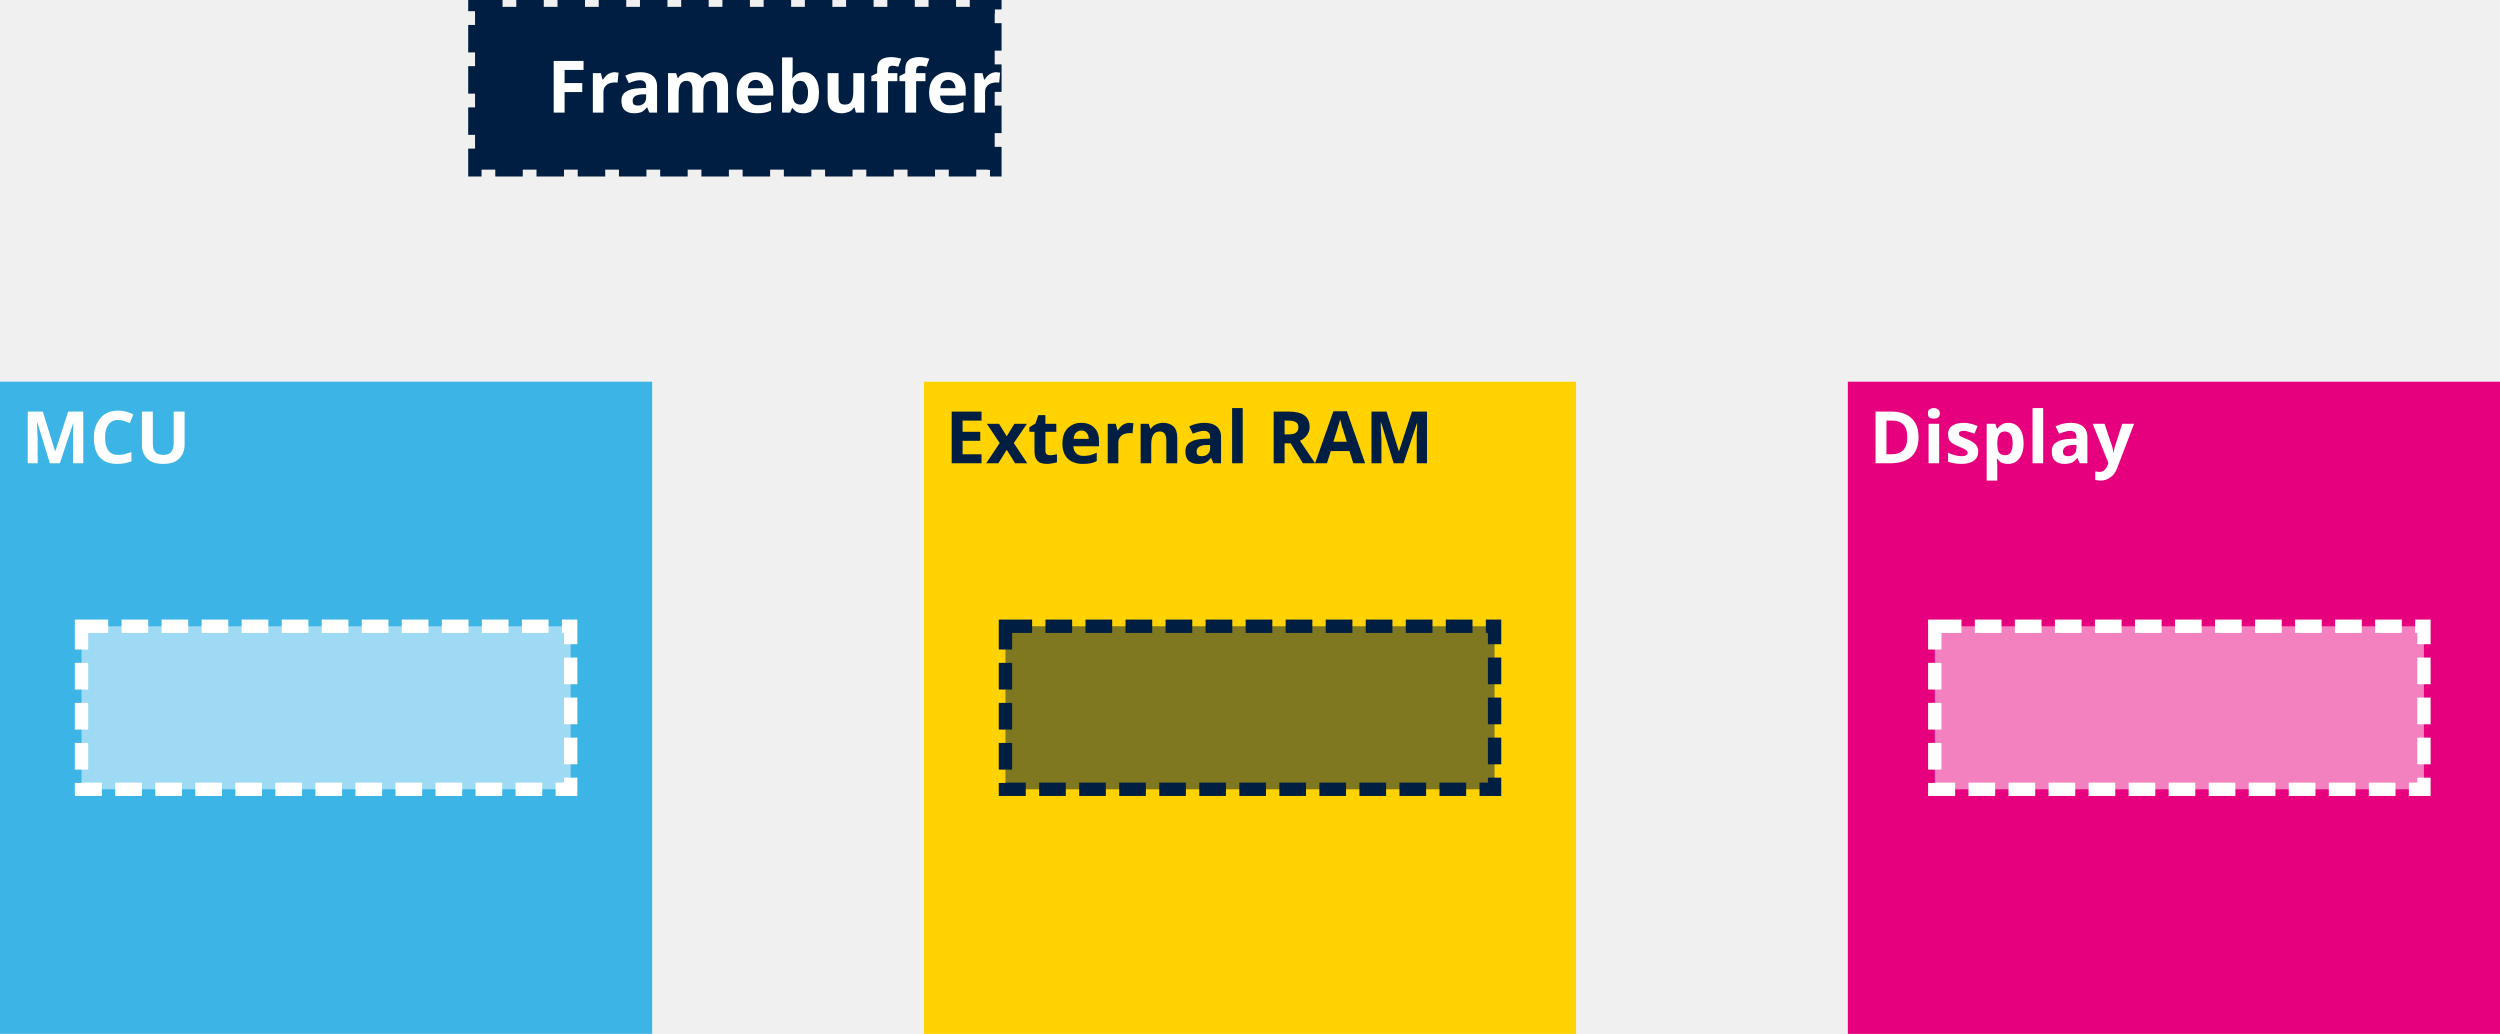
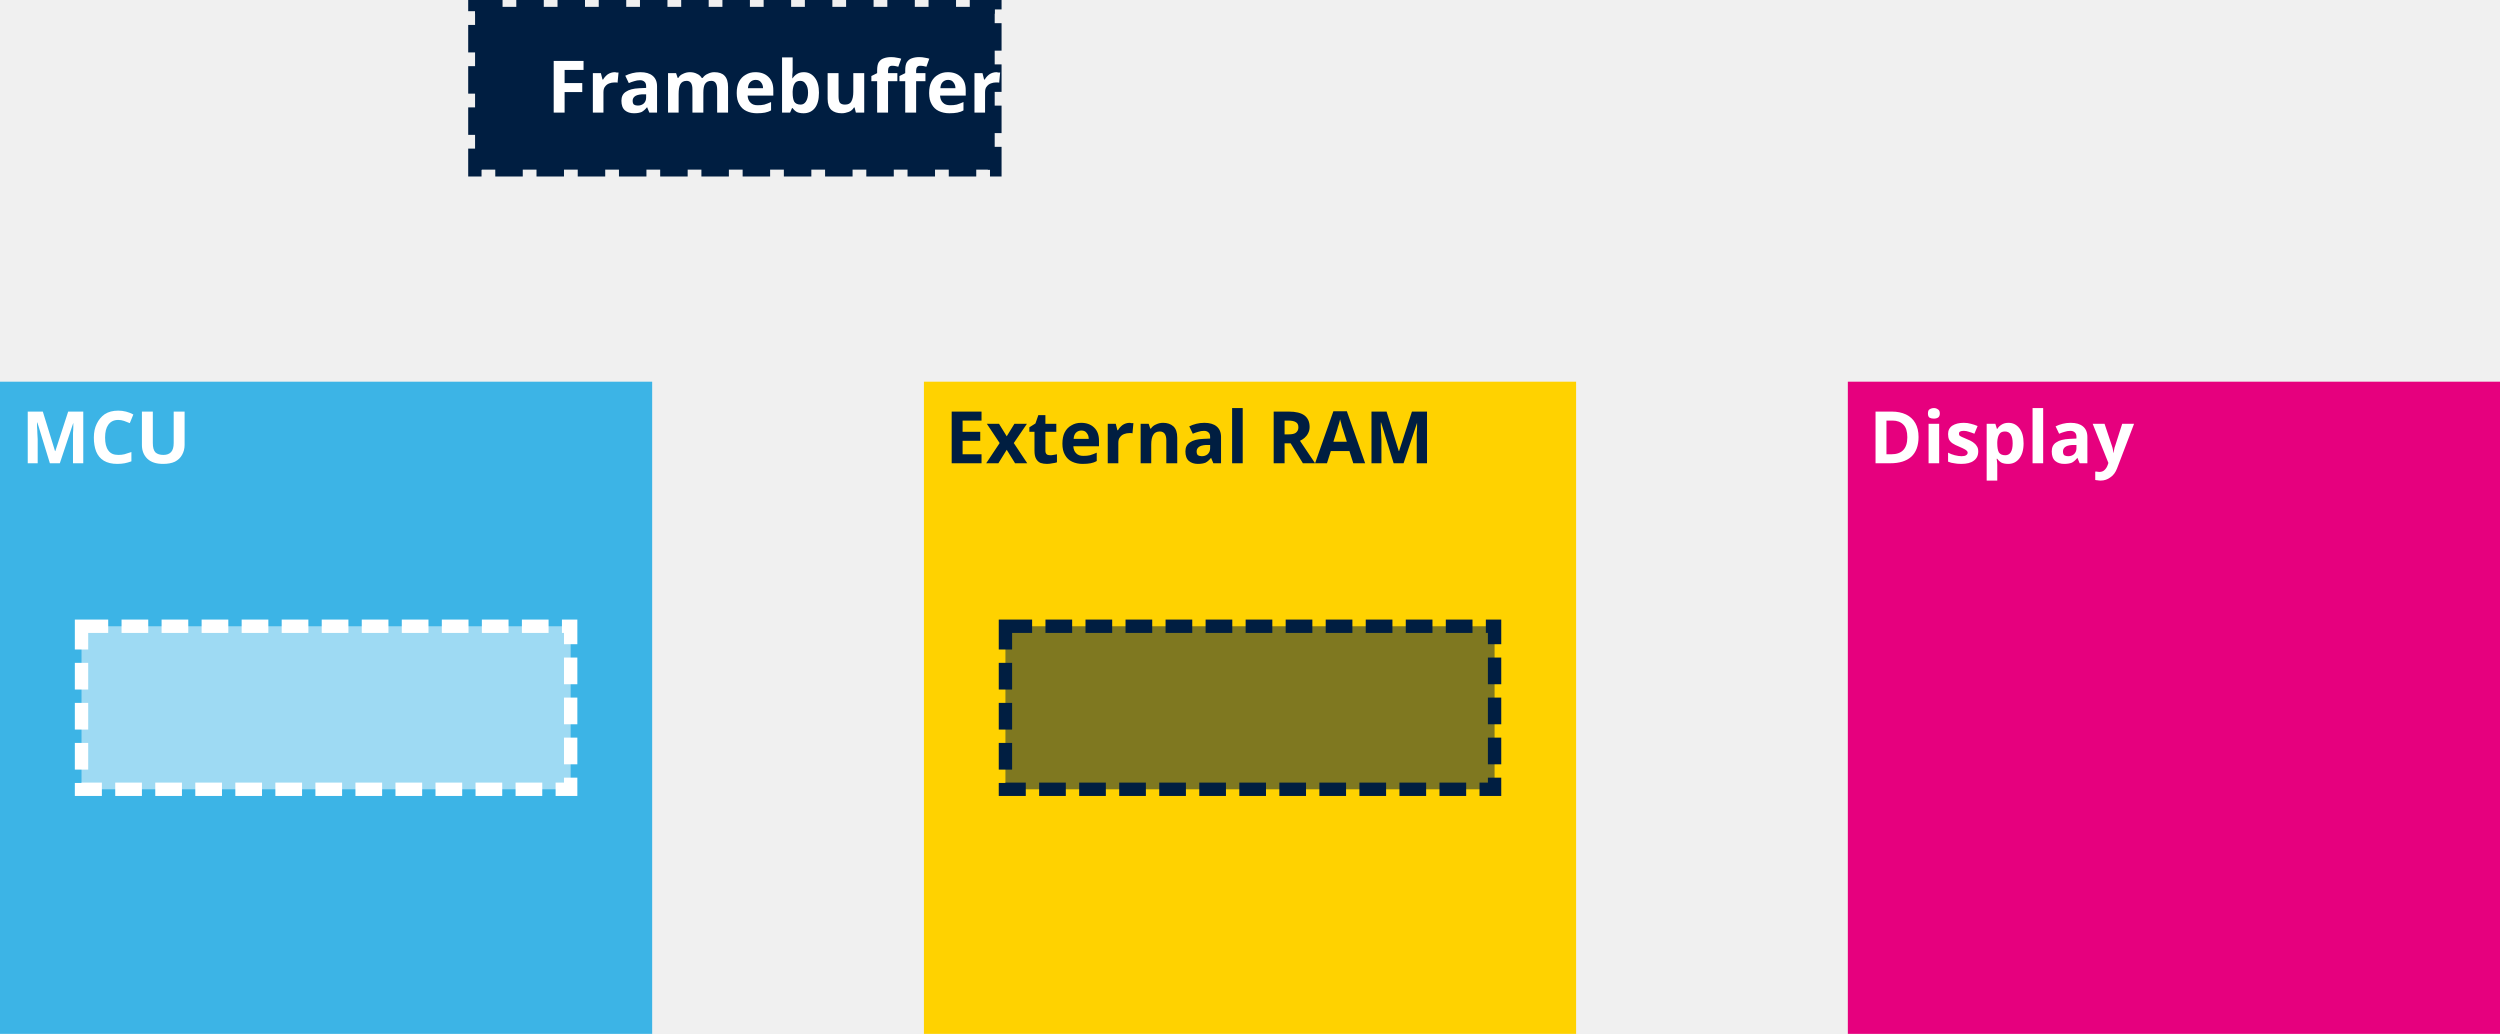
<svg xmlns="http://www.w3.org/2000/svg" id="svg3711" version="1.1" viewBox="0 0 121.708 50.332" height="50.332mm" width="121.708mm">
  <defs id="defs3705" />
  <g transform="translate(-143.4153,-42.65004)" id="layer1">
    <rect y="61.232" x="143.415" height="31.75" width="31.75" id="rect3310-9" style="fill:#3cb4e6;fill-opacity:1;fill-rule:evenodd;stroke:none;stroke-width:2;stroke-linecap:butt;stroke-linejoin:miter;stroke-miterlimit:4;stroke-dasharray:none;stroke-opacity:1;paint-order:markers fill stroke" />
    <text id="text3314-0" y="65.207" x="144.453" style="font-style:normal;font-variant:normal;font-weight:bold;font-stretch:normal;font-size:3.528px;line-height:1.25;font-family:Calibri;-inkscape-font-specification:'Calibri Bold';font-variant-ligatures:normal;font-variant-caps:normal;font-variant-numeric:normal;font-variant-east-asian:normal;fill:#ffffff;fill-opacity:1;stroke:none;stroke-width:0.265;stroke-opacity:0.62" xml:space="preserve">
      <tspan style="font-style:normal;font-variant:normal;font-weight:bold;font-stretch:normal;font-size:3.528px;font-family:Calibri;-inkscape-font-specification:'Calibri Bold';font-variant-ligatures:normal;font-variant-caps:normal;font-variant-numeric:normal;font-variant-east-asian:normal;fill:#ffffff;fill-opacity:1;stroke:none;stroke-width:0.265;stroke-opacity:0.62" y="65.207" x="144.453" id="tspan3312-4">MCU</tspan>
    </text>
    <rect style="fill:#ffd200;fill-opacity:1;fill-rule:evenodd;stroke:none;stroke-width:2;stroke-linecap:butt;stroke-linejoin:miter;stroke-miterlimit:4;stroke-dasharray:none;stroke-opacity:1;paint-order:markers fill stroke" id="rect3310-9-6" width="31.75" height="31.75" x="188.395" y="61.232" />
    <text xml:space="preserve" style="font-style:normal;font-variant:normal;font-weight:bold;font-stretch:normal;font-size:3.528px;line-height:1.25;font-family:Calibri;-inkscape-font-specification:'Calibri Bold';font-variant-ligatures:normal;font-variant-caps:normal;font-variant-numeric:normal;font-variant-east-asian:normal;fill:#001e41;fill-opacity:1;stroke:none;stroke-width:0.265" x="189.432" y="65.207" id="text3314-0-7">
      <tspan style="font-style:normal;font-variant:normal;font-weight:bold;font-stretch:normal;font-size:3.528px;font-family:Calibri;-inkscape-font-specification:'Calibri Bold';font-variant-ligatures:normal;font-variant-caps:normal;font-variant-numeric:normal;font-variant-east-asian:normal;fill:#001e41;fill-opacity:1;stroke-width:0.265" id="tspan3470" x="189.432" y="65.207">External RAM</tspan>
    </text>
    <rect y="61.232" x="233.374" height="31.75" width="31.75" id="rect3310-9-6-0" style="fill:#e6007e;fill-opacity:1;fill-rule:evenodd;stroke:none;stroke-width:2;stroke-linecap:butt;stroke-linejoin:miter;stroke-miterlimit:4;stroke-dasharray:none;stroke-opacity:1;paint-order:markers fill stroke" />
    <text id="text3314-0-7-6" y="65.207" x="234.412" style="font-style:normal;font-variant:normal;font-weight:bold;font-stretch:normal;font-size:3.528px;line-height:1.25;font-family:Calibri;-inkscape-font-specification:'Calibri Bold';font-variant-ligatures:normal;font-variant-caps:normal;font-variant-numeric:normal;font-variant-east-asian:normal;fill:#ffffff;fill-opacity:1;stroke:none;stroke-width:0.265" xml:space="preserve">
      <tspan style="font-style:normal;font-variant:normal;font-weight:bold;font-stretch:normal;font-size:3.528px;font-family:Calibri;-inkscape-font-specification:'Calibri Bold';font-variant-ligatures:normal;font-variant-caps:normal;font-variant-numeric:normal;font-variant-east-asian:normal;fill:#ffffff;fill-opacity:1;stroke-width:0.265" id="tspan3496" x="234.412" y="65.207">Display</tspan>
    </text>
    <rect style="fill:#001e41;fill-opacity:0.5;fill-rule:evenodd;stroke:#001e41;stroke-width:0.65;stroke-linecap:butt;stroke-linejoin:miter;stroke-miterlimit:4;stroke-dasharray:1.299, 0.65;stroke-dashoffset:0;stroke-opacity:1;paint-order:markers fill stroke" id="rect3358-2-0-0-8" width="23.813" height="7.937" x="192.363" y="73.138" />
    <rect y="73.138" x="147.384" height="7.937" width="23.813" id="rect3358-2-0-0-8-7" style="fill:#ffffff;fill-opacity:0.5;fill-rule:evenodd;stroke:#ffffff;stroke-width:0.65;stroke-linecap:butt;stroke-linejoin:miter;stroke-miterlimit:4;stroke-dasharray:1.299, 0.65;stroke-dashoffset:0;stroke-opacity:1;paint-order:markers fill stroke" />
-     <rect style="fill:#ffffff;fill-opacity:0.5;fill-rule:evenodd;stroke:#ffffff;stroke-width:0.65;stroke-linecap:butt;stroke-linejoin:miter;stroke-miterlimit:4;stroke-dasharray:1.299, 0.65;stroke-dashoffset:0;stroke-opacity:1;paint-order:markers fill stroke" id="rect3358-2-0-0-8-7-3" width="23.813" height="7.937" x="237.607" y="73.138" />
    <rect y="42.984" x="166.543" height="7.924" width="25.297" id="rect3358-2-0-0" style="fill:#001e41;fill-opacity:1;fill-rule:evenodd;stroke:#001e41;stroke-width:0.669;stroke-linecap:butt;stroke-linejoin:miter;stroke-miterlimit:4;stroke-dasharray:1.338, 0.669;stroke-dashoffset:0;stroke-opacity:1;paint-order:markers fill stroke" />
    <text xml:space="preserve" style="font-style:normal;font-variant:normal;font-weight:bold;font-stretch:normal;font-size:3.528px;line-height:1.25;font-family:Calibri;-inkscape-font-specification:'Calibri Bold';font-variant-ligatures:normal;font-variant-caps:normal;font-variant-numeric:normal;font-variant-east-asian:normal;fill:#ffffff;fill-opacity:1;stroke:none;stroke-width:0.265" x="170.059" y="48.134" id="text3314-2-7">
      <tspan style="font-style:normal;font-variant:normal;font-weight:bold;font-stretch:normal;font-size:3.528px;font-family:Calibri;-inkscape-font-specification:'Calibri Bold';font-variant-ligatures:normal;font-variant-caps:normal;font-variant-numeric:normal;font-variant-east-asian:normal;stroke-width:0.265" id="tspan3593" x="170.059" y="48.134">Framebuffer</tspan>
    </text>
  </g>
</svg>
